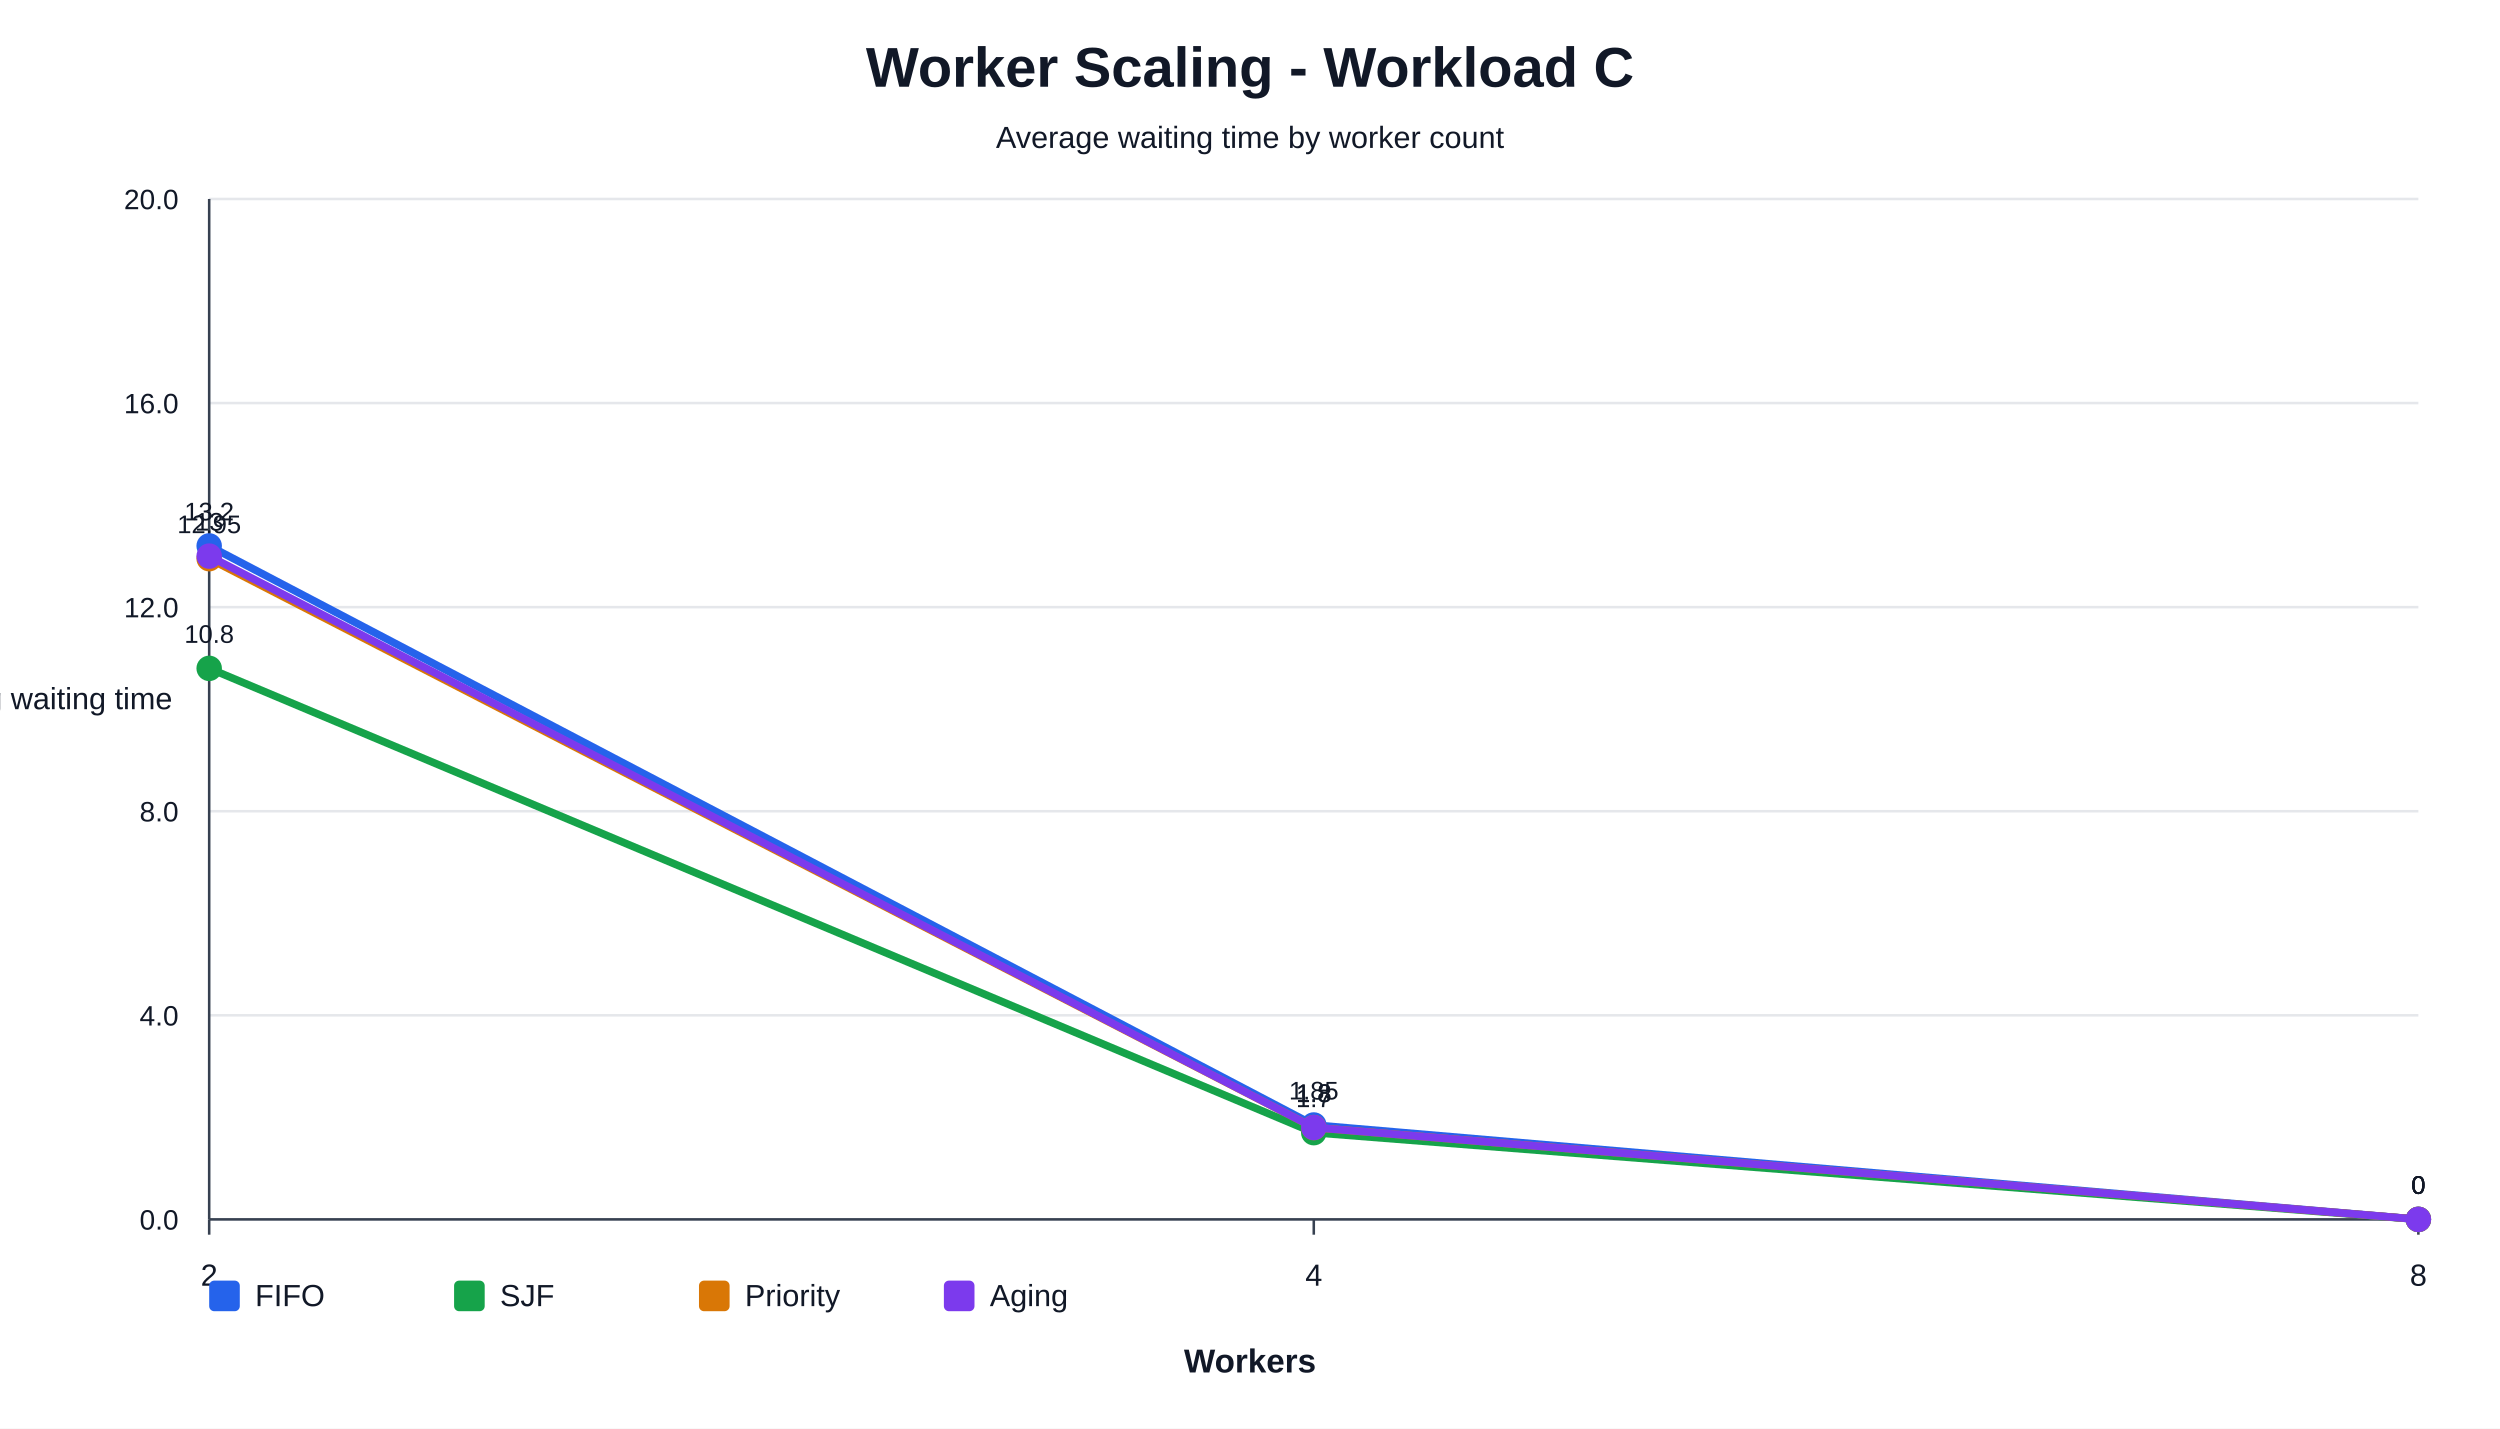
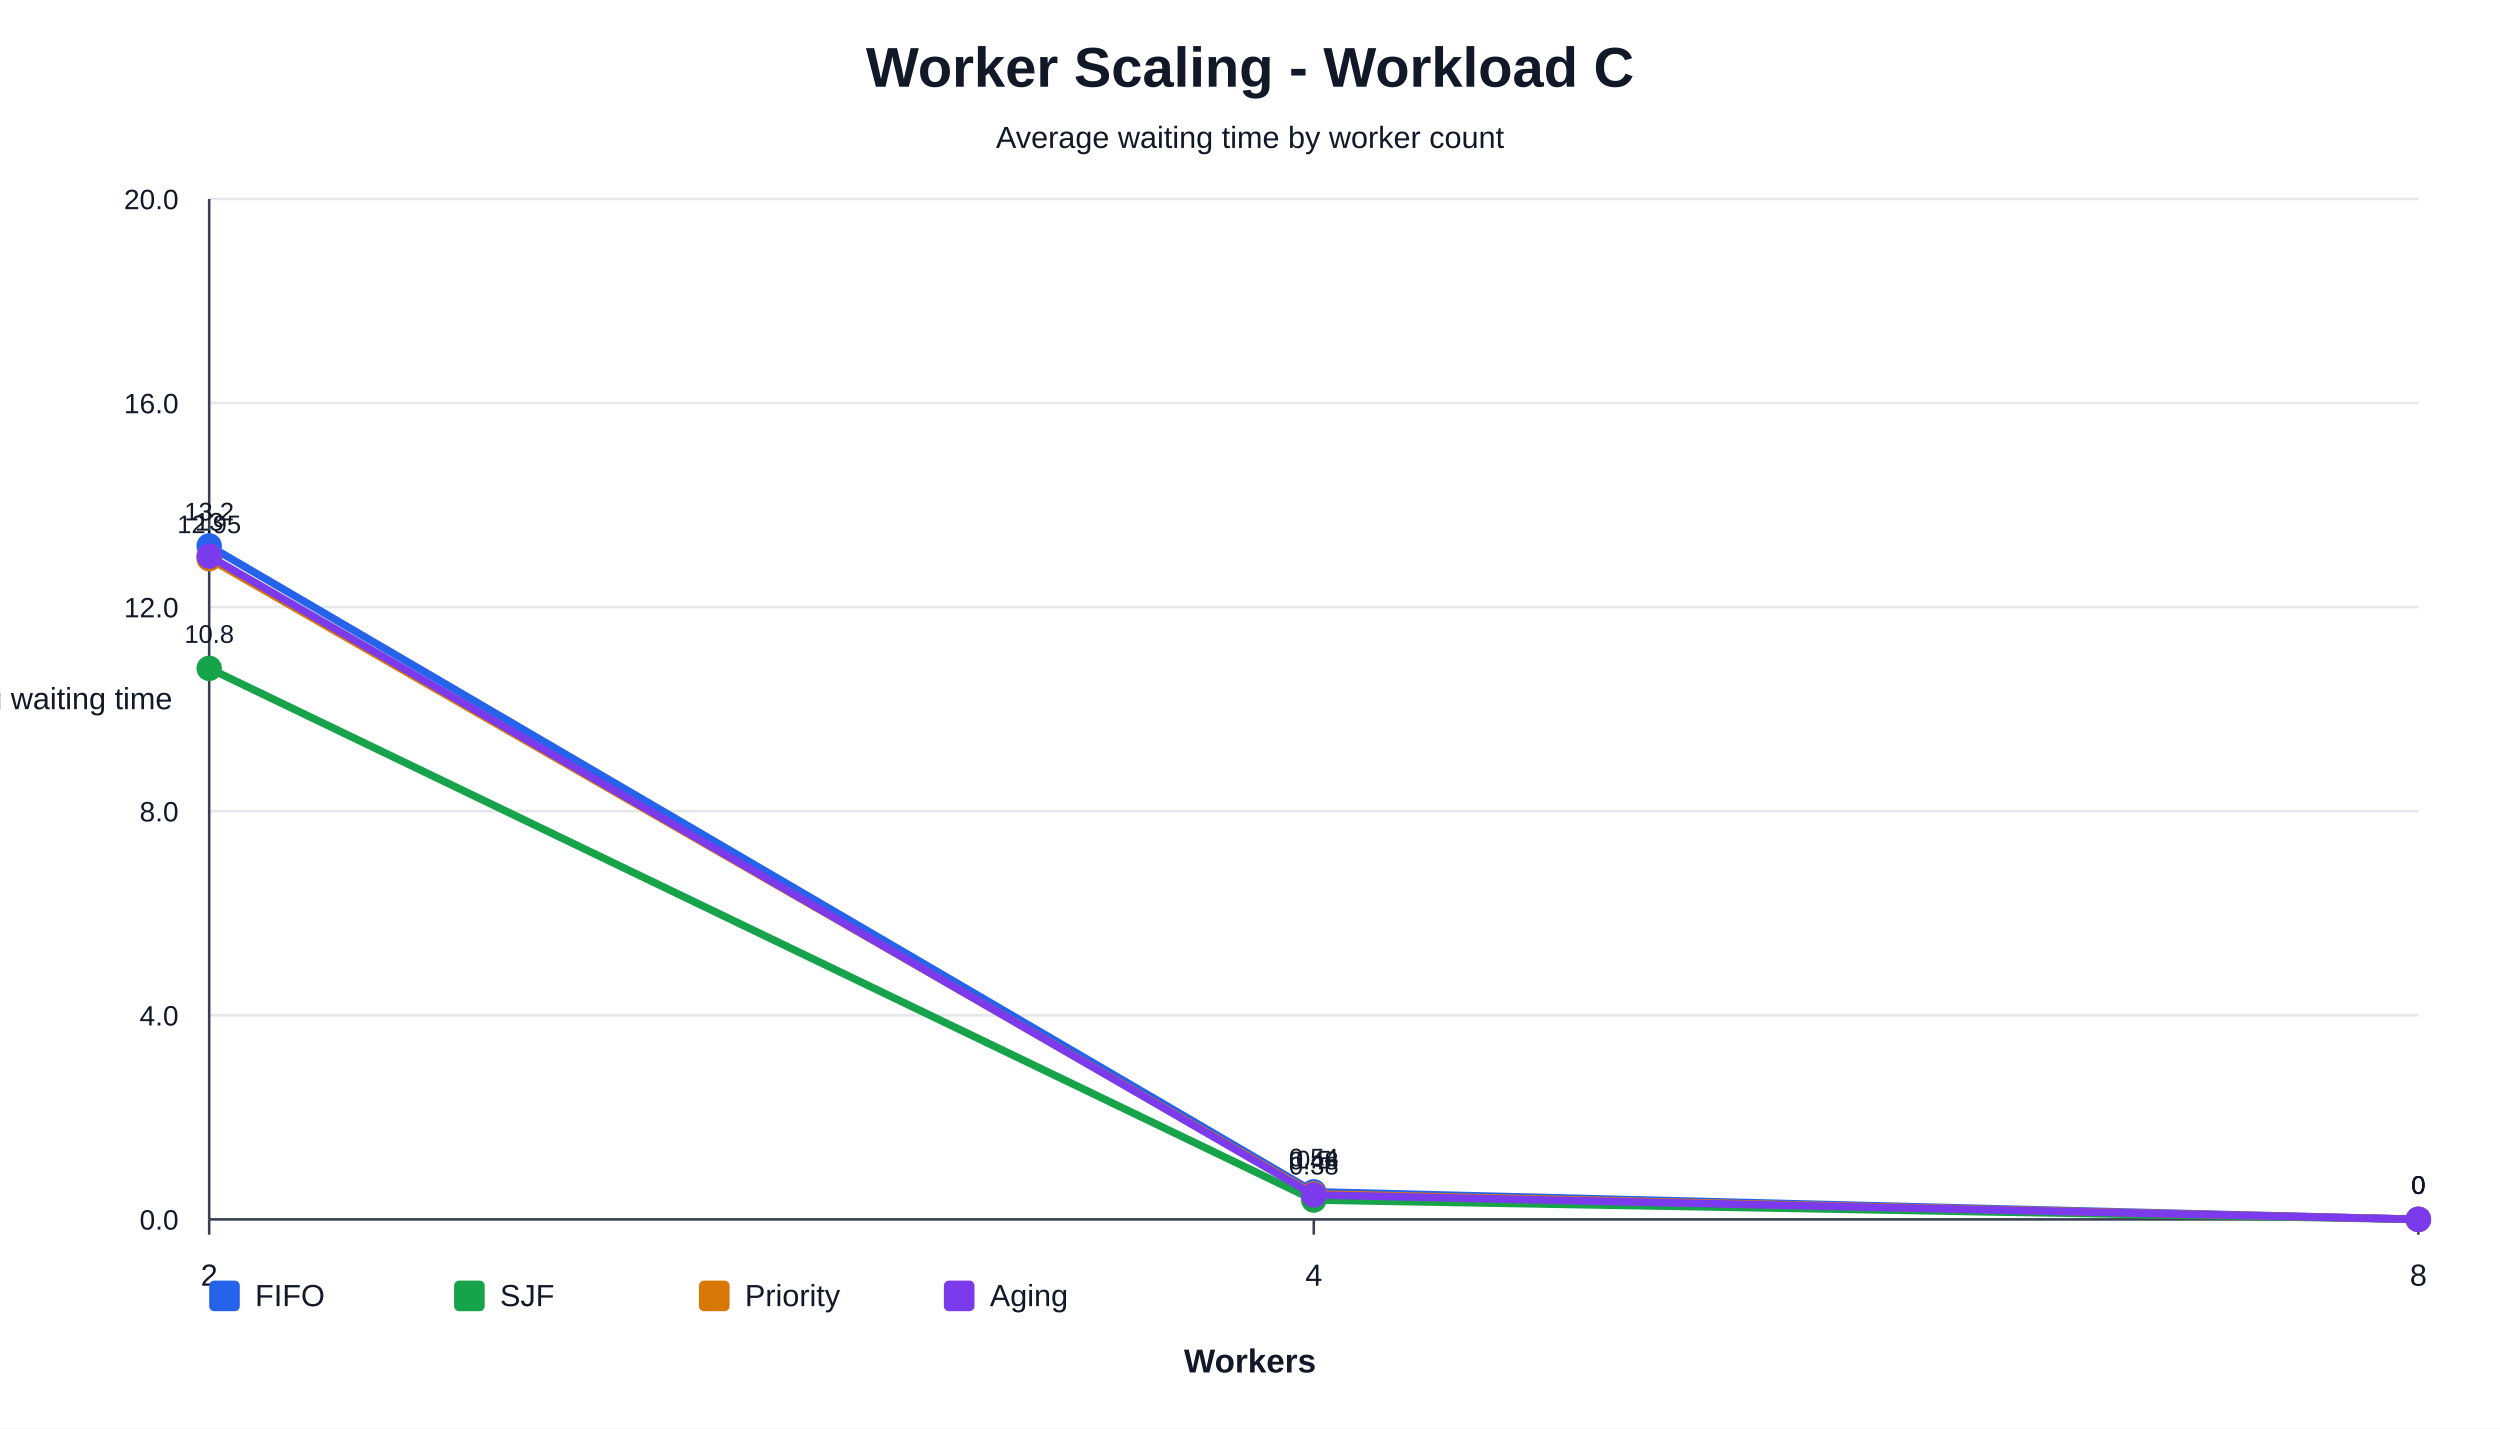
<svg xmlns="http://www.w3.org/2000/svg" width="980" height="560" viewBox="0 0 980 560">
  <rect width="100%" height="100%" fill="#ffffff" />
  <text x="490.0" y="34.0" font-family="Arial, sans-serif" font-size="22" font-weight="700" text-anchor="middle" fill="#111827">Worker Scaling - Workload C</text>
  <text x="490.0" y="58.0" font-family="Arial, sans-serif" font-size="12" font-weight="400" text-anchor="middle" fill="#111827">Average waiting time by worker count</text>
  <line x1="82" y1="478.0" x2="948" y2="478.0" stroke="#e5e7eb" />
  <text x="70.0" y="482.0" font-family="Arial, sans-serif" font-size="11" font-weight="400" text-anchor="end" fill="#111827">0.0</text>
  <line x1="82" y1="398.0" x2="948" y2="398.0" stroke="#e5e7eb" />
  <text x="70.0" y="402.0" font-family="Arial, sans-serif" font-size="11" font-weight="400" text-anchor="end" fill="#111827">4.0</text>
  <line x1="82" y1="318.0" x2="948" y2="318.0" stroke="#e5e7eb" />
  <text x="70.0" y="322.0" font-family="Arial, sans-serif" font-size="11" font-weight="400" text-anchor="end" fill="#111827">8.0</text>
  <line x1="82" y1="238.0" x2="948" y2="238.0" stroke="#e5e7eb" />
  <text x="70.0" y="242.0" font-family="Arial, sans-serif" font-size="11" font-weight="400" text-anchor="end" fill="#111827">12.0</text>
  <line x1="82" y1="158.0" x2="948" y2="158.0" stroke="#e5e7eb" />
  <text x="70.0" y="162.0" font-family="Arial, sans-serif" font-size="11" font-weight="400" text-anchor="end" fill="#111827">16.0</text>
  <line x1="82" y1="78.0" x2="948" y2="78.0" stroke="#e5e7eb" />
  <text x="70.0" y="82.0" font-family="Arial, sans-serif" font-size="11" font-weight="400" text-anchor="end" fill="#111827">20.0</text>
  <line x1="82" y1="78" x2="82" y2="478" stroke="#374151" />
  <line x1="82" y1="478" x2="948" y2="478" stroke="#374151" />
  <text x="490.0" y="538.0" font-family="Arial, sans-serif" font-size="13" font-weight="700" text-anchor="middle" fill="#111827">Workers</text>
  <text x="24.0" y="278.0" font-family="Arial, sans-serif" font-size="12" font-weight="400" text-anchor="middle" fill="#111827">Avg waiting time</text>
  <line x1="82.0" y1="478" x2="82.0" y2="484" stroke="#374151" />
  <text x="82.0" y="504.0" font-family="Arial, sans-serif" font-size="12" font-weight="400" text-anchor="middle" fill="#111827">2</text>
  <line x1="515.0" y1="478" x2="515.0" y2="484" stroke="#374151" />
  <text x="515.0" y="504.0" font-family="Arial, sans-serif" font-size="12" font-weight="400" text-anchor="middle" fill="#111827">4</text>
  <line x1="948.0" y1="478" x2="948.0" y2="484" stroke="#374151" />
  <text x="948.0" y="504.0" font-family="Arial, sans-serif" font-size="12" font-weight="400" text-anchor="middle" fill="#111827">8</text>
-   <polyline points="82.0,214.0 515.0,441.0 948.0,478.0" fill="none" stroke="#2563eb" stroke-width="3" />
+   <polyline points="82.0,214.0 515.0,467.2 948.0,478.0" fill="none" stroke="#2563eb" stroke-width="3" />
  <circle cx="82.0" cy="214.0" r="5" fill="#2563eb" />
  <text x="82.0" y="204.0" font-family="Arial, sans-serif" font-size="10" font-weight="400" text-anchor="middle" fill="#111827">13.2</text>
-   <circle cx="515.0" cy="441.0" r="5" fill="#2563eb" />
-   <text x="515.0" y="431.0" font-family="Arial, sans-serif" font-size="10" font-weight="400" text-anchor="middle" fill="#111827">1.85</text>
+   <circle cx="515.0" cy="467.2" r="5" fill="#2563eb" />
+   <text x="515.0" y="457.2" font-family="Arial, sans-serif" font-size="10" font-weight="400" text-anchor="middle" fill="#111827">0.54</text>
  <circle cx="948.0" cy="478.0" r="5" fill="#2563eb" />
  <text x="948.0" y="468.0" font-family="Arial, sans-serif" font-size="10" font-weight="400" text-anchor="middle" fill="#111827">0</text>
-   <polyline points="82.0,262.0 515.0,444.0 948.0,478.0" fill="none" stroke="#16a34a" stroke-width="3" />
+   <polyline points="82.0,262.0 515.0,470.4 948.0,478.0" fill="none" stroke="#16a34a" stroke-width="3" />
  <circle cx="82.0" cy="262.0" r="5" fill="#16a34a" />
  <text x="82.0" y="252.0" font-family="Arial, sans-serif" font-size="10" font-weight="400" text-anchor="middle" fill="#111827">10.8</text>
-   <circle cx="515.0" cy="444.0" r="5" fill="#16a34a" />
-   <text x="515.0" y="434.0" font-family="Arial, sans-serif" font-size="10" font-weight="400" text-anchor="middle" fill="#111827">1.7</text>
+   <circle cx="515.0" cy="470.4" r="5" fill="#16a34a" />
+   <text x="515.0" y="460.4" font-family="Arial, sans-serif" font-size="10" font-weight="400" text-anchor="middle" fill="#111827">0.38</text>
  <circle cx="948.0" cy="478.0" r="5" fill="#16a34a" />
  <text x="948.0" y="468.0" font-family="Arial, sans-serif" font-size="10" font-weight="400" text-anchor="middle" fill="#111827">0</text>
-   <polyline points="82.0,219.0 515.0,442.0 948.0,478.0" fill="none" stroke="#d97706" stroke-width="3" />
+   <polyline points="82.0,219.0 515.0,468.0 948.0,478.0" fill="none" stroke="#d97706" stroke-width="3" />
  <circle cx="82.0" cy="219.0" r="5" fill="#d97706" />
  <text x="82.0" y="209.0" font-family="Arial, sans-serif" font-size="10" font-weight="400" text-anchor="middle" fill="#111827">12.95</text>
-   <circle cx="515.0" cy="442.0" r="5" fill="#d97706" />
-   <text x="515.0" y="432.0" font-family="Arial, sans-serif" font-size="10" font-weight="400" text-anchor="middle" fill="#111827">1.8</text>
+   <circle cx="515.0" cy="468.0" r="5" fill="#d97706" />
+   <text x="515.0" y="458.0" font-family="Arial, sans-serif" font-size="10" font-weight="400" text-anchor="middle" fill="#111827">0.5</text>
  <circle cx="948.0" cy="478.0" r="5" fill="#d97706" />
  <text x="948.0" y="468.0" font-family="Arial, sans-serif" font-size="10" font-weight="400" text-anchor="middle" fill="#111827">0</text>
-   <polyline points="82.0,218.0 515.0,442.0 948.0,478.0" fill="none" stroke="#7c3aed" stroke-width="3" />
+   <polyline points="82.0,218.0 515.0,468.4 948.0,478.0" fill="none" stroke="#7c3aed" stroke-width="3" />
  <circle cx="82.0" cy="218.0" r="5" fill="#7c3aed" />
  <text x="82.0" y="208.0" font-family="Arial, sans-serif" font-size="10" font-weight="400" text-anchor="middle" fill="#111827">13</text>
-   <circle cx="515.0" cy="442.0" r="5" fill="#7c3aed" />
-   <text x="515.0" y="432.0" font-family="Arial, sans-serif" font-size="10" font-weight="400" text-anchor="middle" fill="#111827">1.8</text>
+   <circle cx="515.0" cy="468.4" r="5" fill="#7c3aed" />
+   <text x="515.0" y="458.4" font-family="Arial, sans-serif" font-size="10" font-weight="400" text-anchor="middle" fill="#111827">0.48</text>
  <circle cx="948.0" cy="478.0" r="5" fill="#7c3aed" />
  <text x="948.0" y="468.0" font-family="Arial, sans-serif" font-size="10" font-weight="400" text-anchor="middle" fill="#111827">0</text>
  <rect x="82" y="502" width="12" height="12" fill="#2563eb" rx="2" />
  <text x="100.0" y="512.0" font-family="Arial, sans-serif" font-size="12" font-weight="400" text-anchor="start" fill="#111827">FIFO</text>
  <rect x="178" y="502" width="12" height="12" fill="#16a34a" rx="2" />
  <text x="196.0" y="512.0" font-family="Arial, sans-serif" font-size="12" font-weight="400" text-anchor="start" fill="#111827">SJF</text>
  <rect x="274" y="502" width="12" height="12" fill="#d97706" rx="2" />
  <text x="292.0" y="512.0" font-family="Arial, sans-serif" font-size="12" font-weight="400" text-anchor="start" fill="#111827">Priority</text>
  <rect x="370" y="502" width="12" height="12" fill="#7c3aed" rx="2" />
  <text x="388.0" y="512.0" font-family="Arial, sans-serif" font-size="12" font-weight="400" text-anchor="start" fill="#111827">Aging</text>
</svg>
